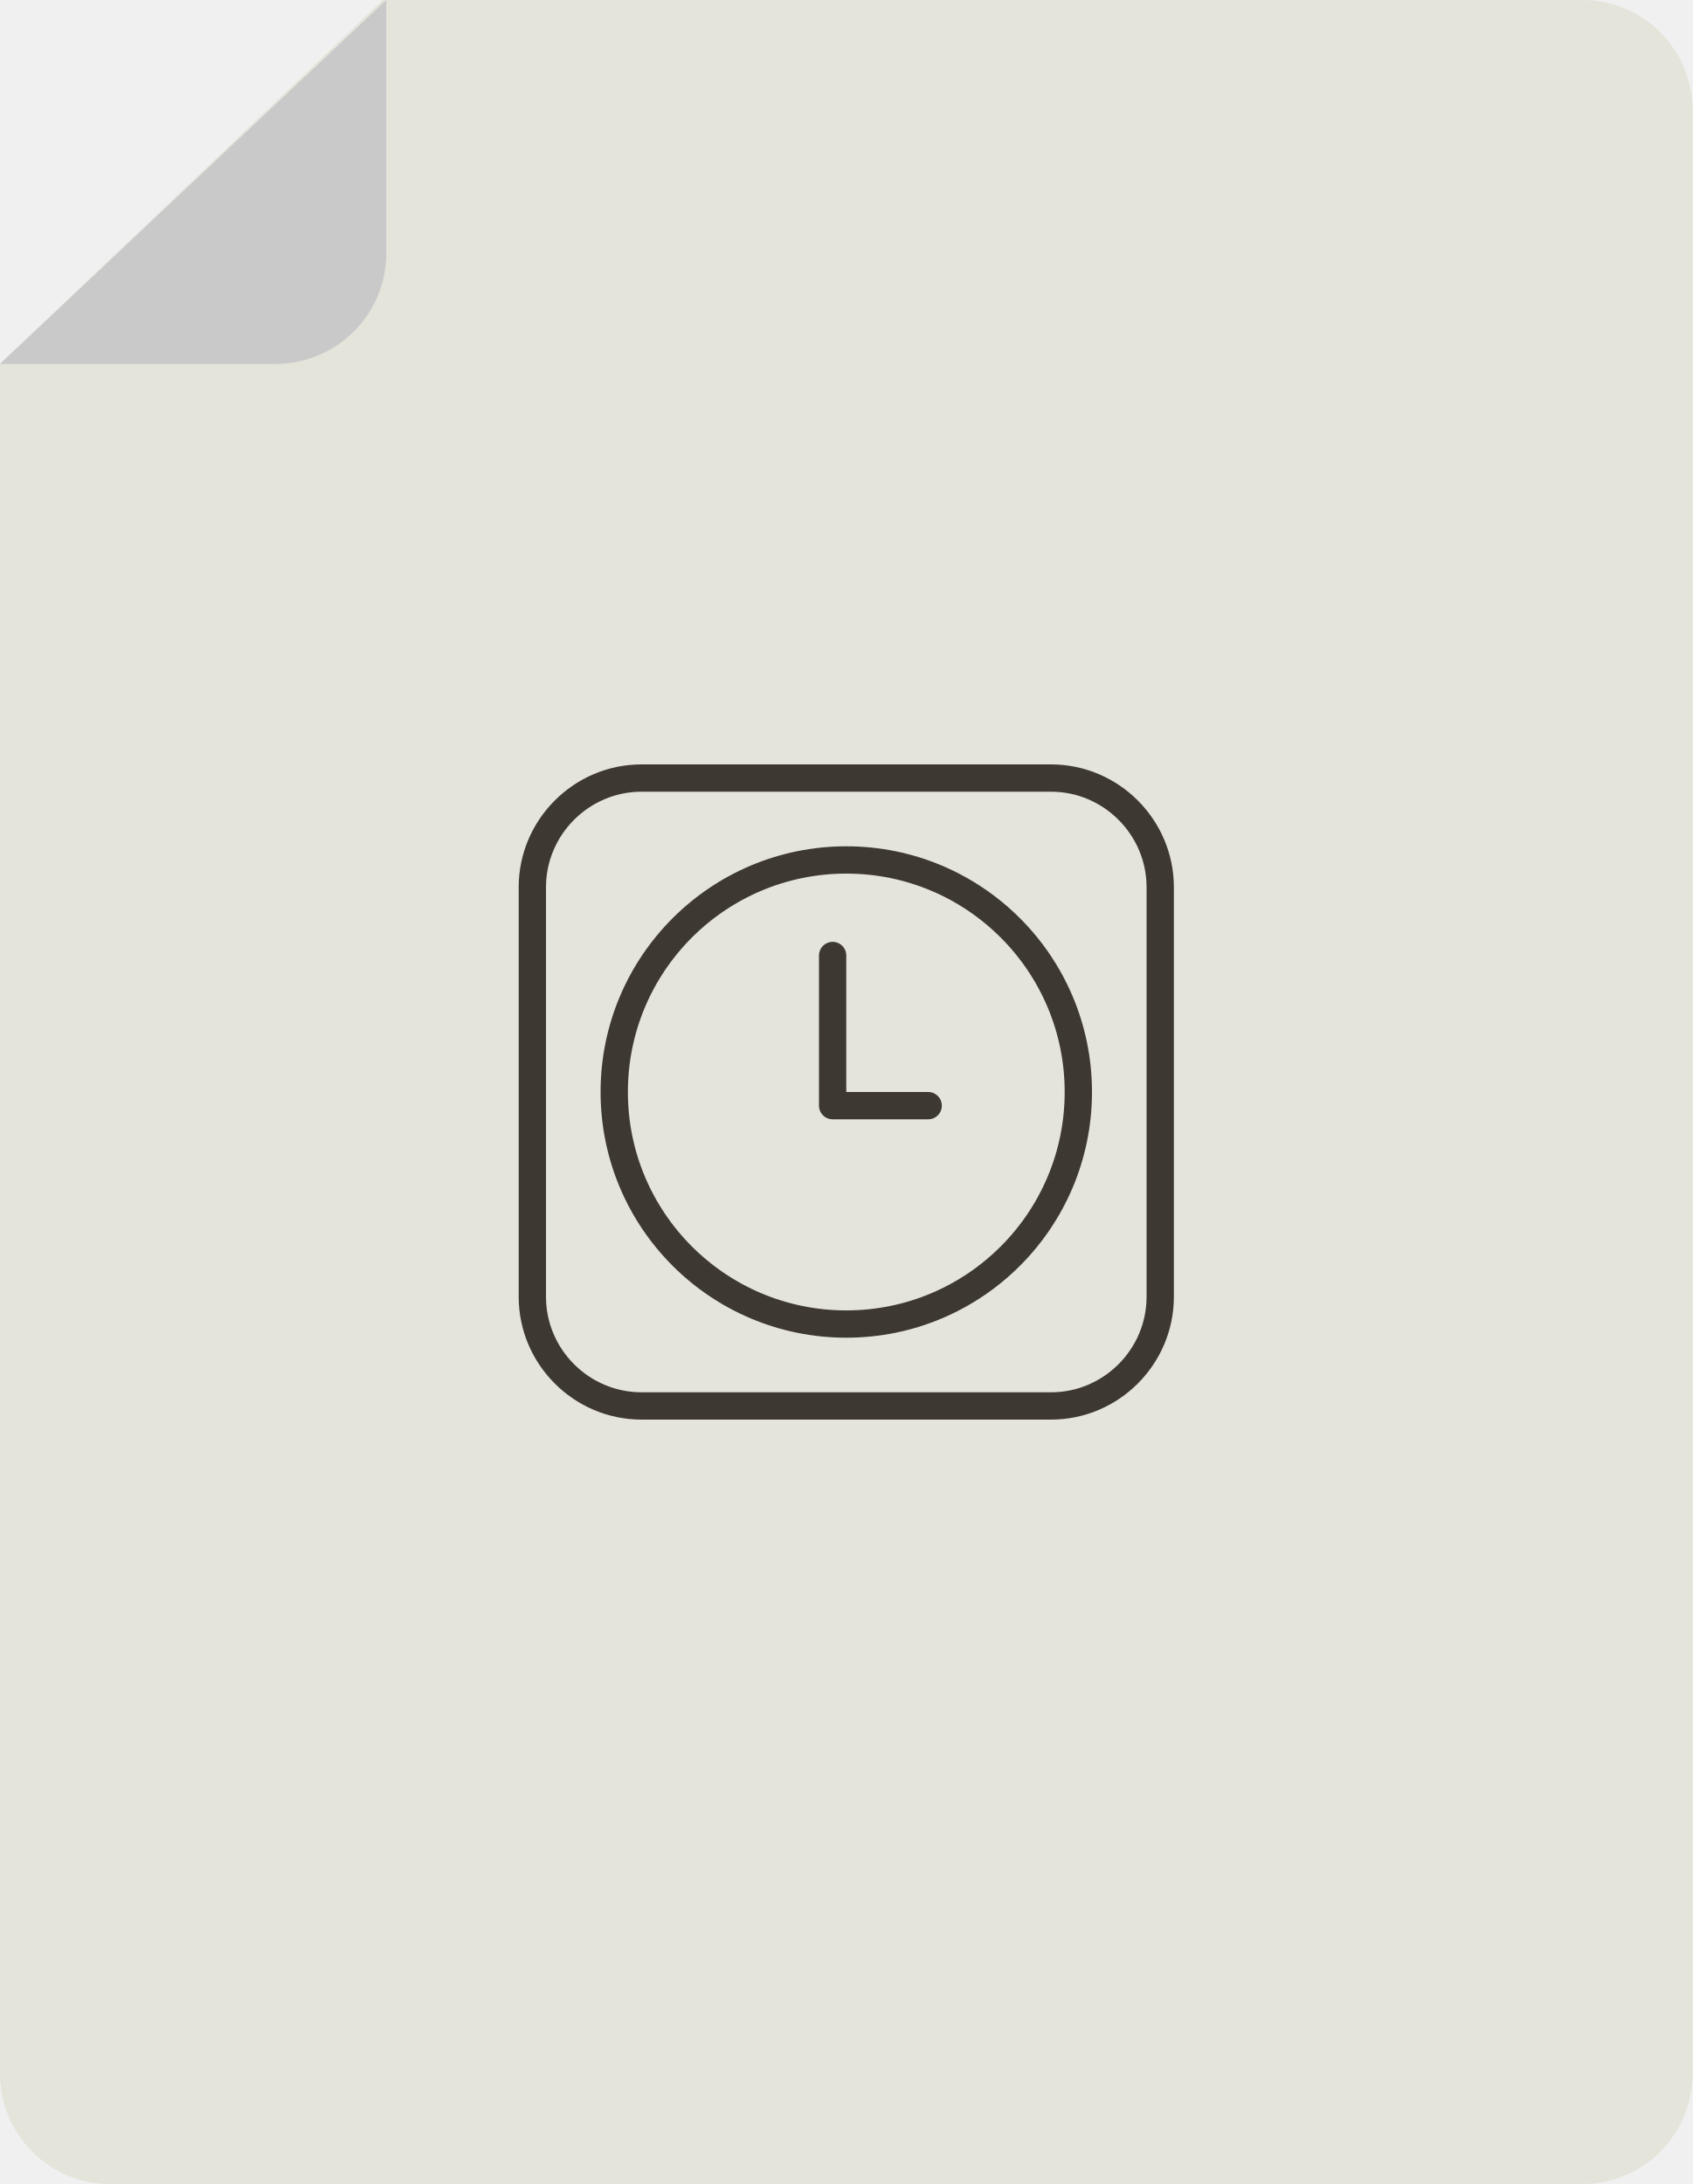
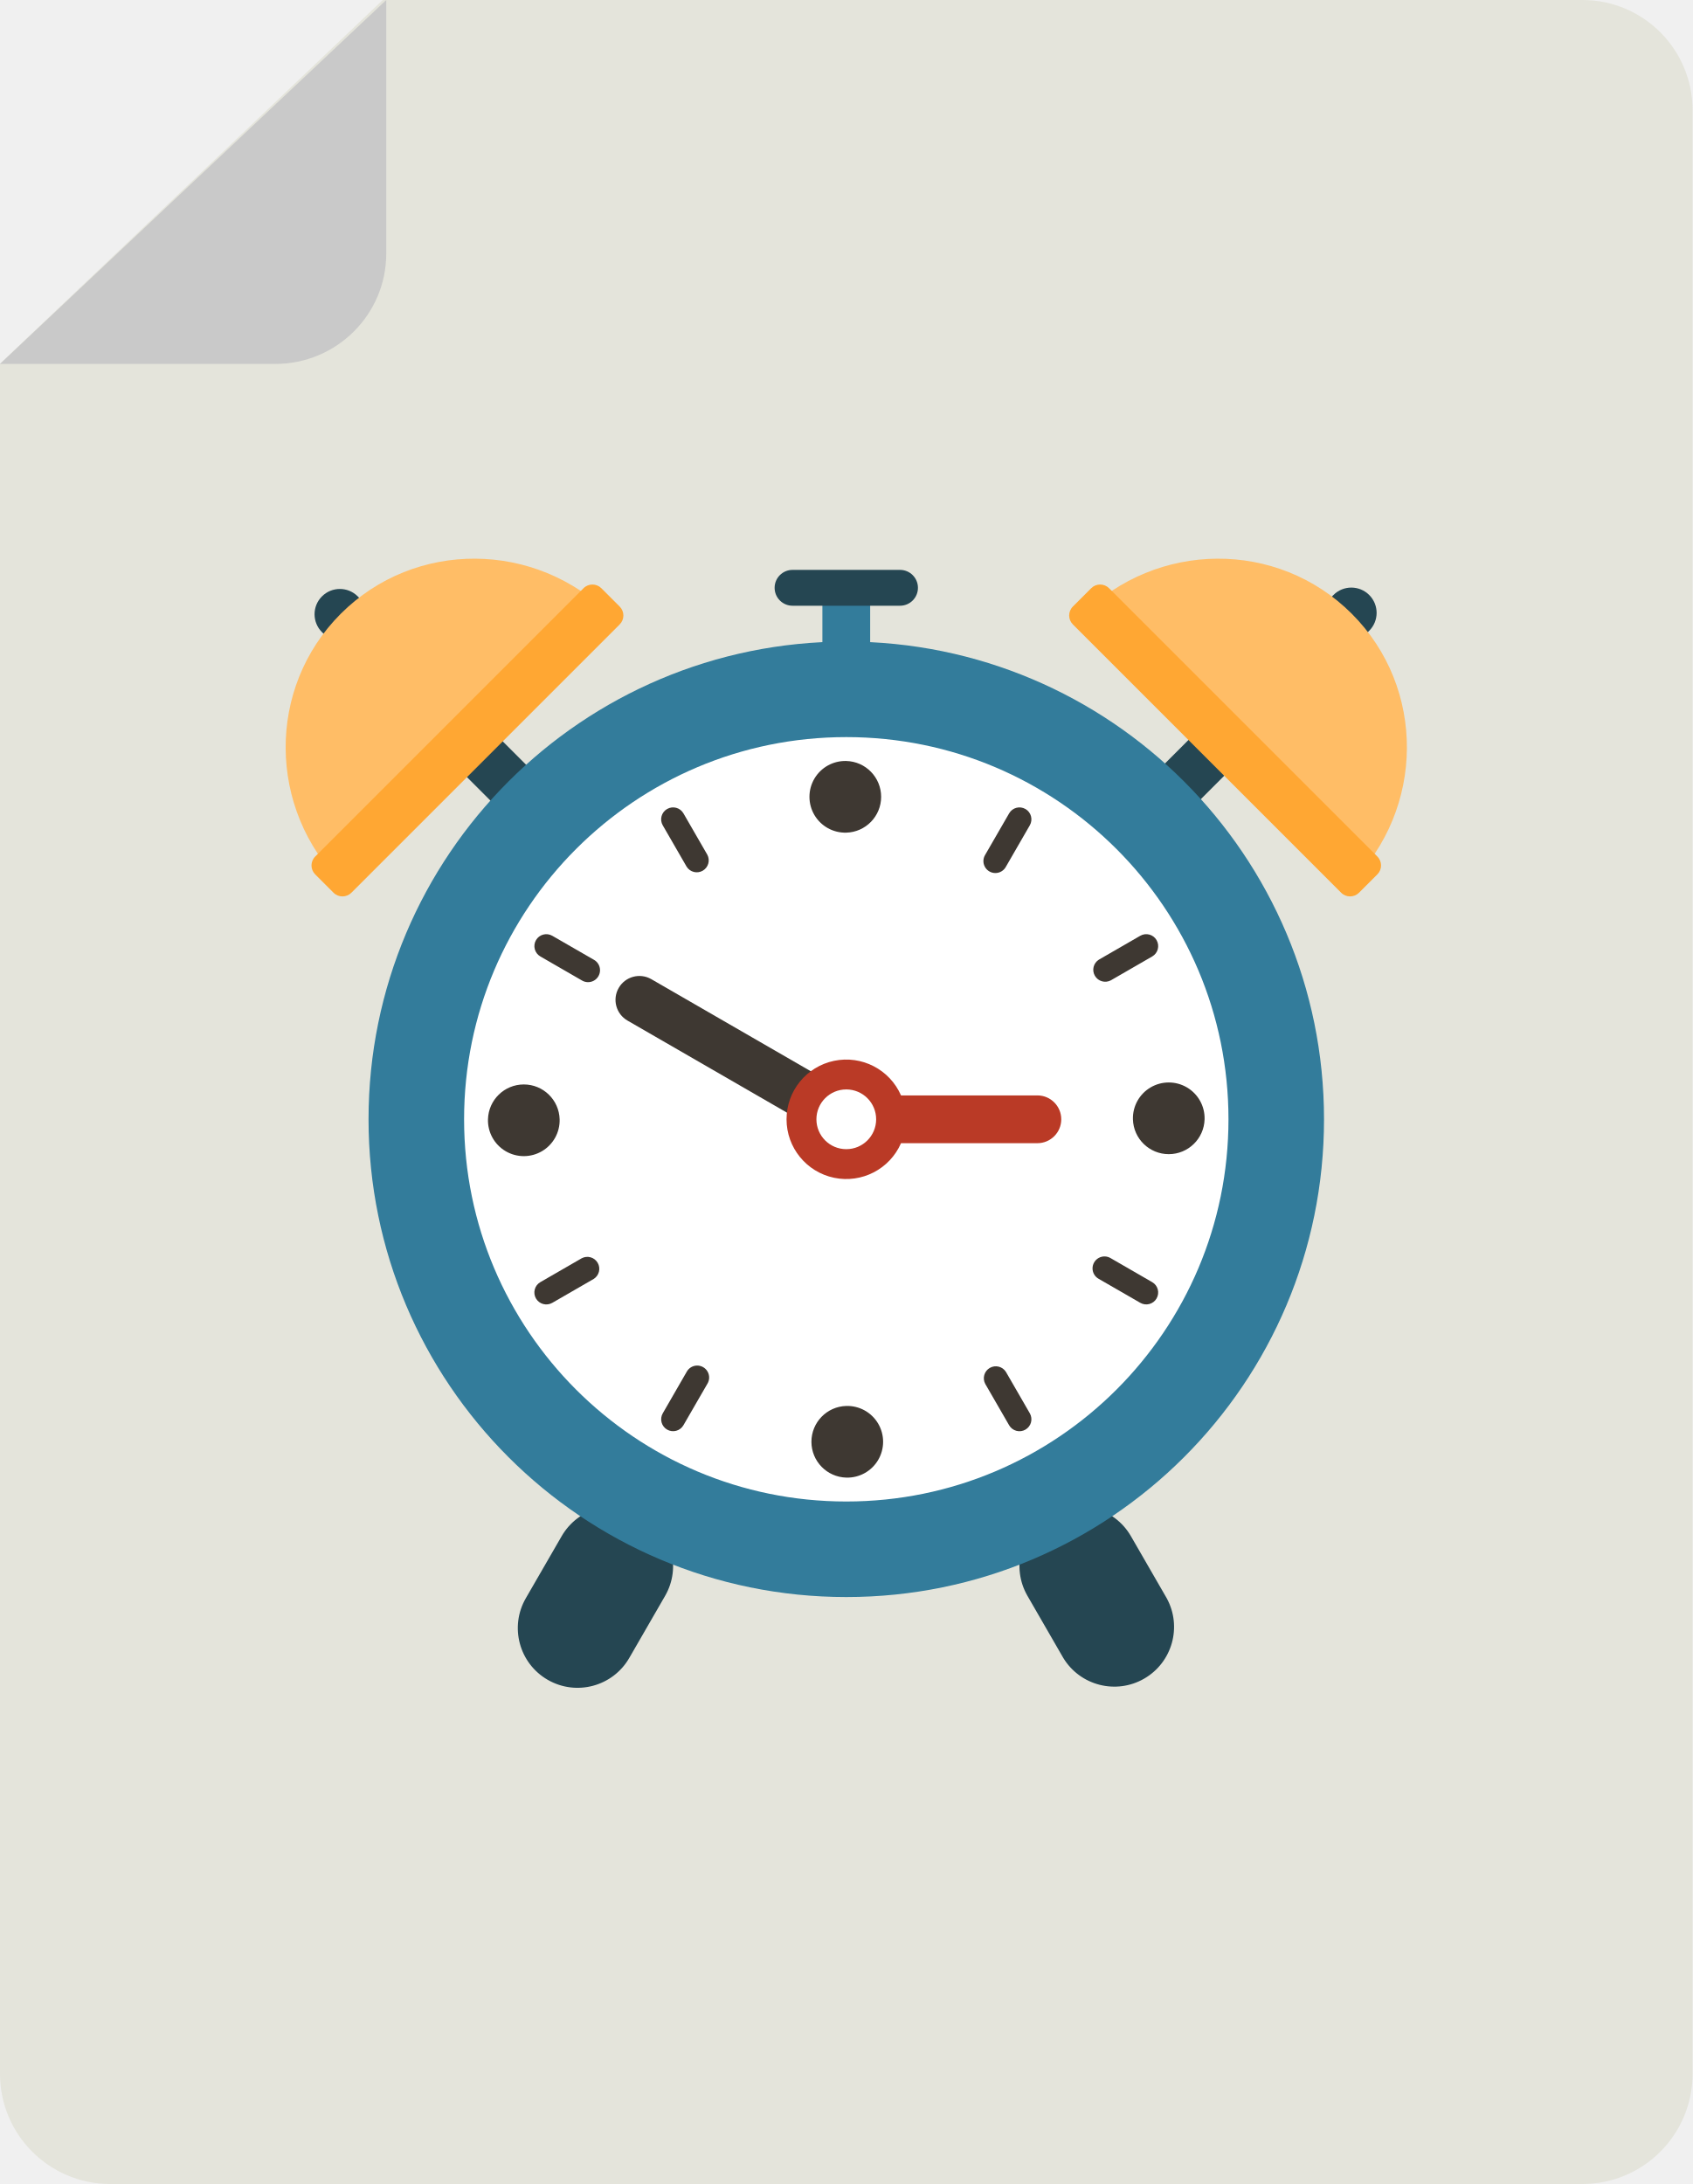
- <svg xmlns="http://www.w3.org/2000/svg" width="62px" height="80px" viewBox="0 0 62 80" version="1.1">
-   <g stroke="none" stroke-width="1" fill="none" fill-rule="evenodd">
-     <path d="M-1.13686838e-13,13.322 L-1.13686838e-13,75.957 C-1.13686838e-13,78.19 1.803,80 4.029,80 L57.973,80 C60.197,80 62,78.19 62,75.957 L62,4.043 C62,1.81 60.197,0 57.973,0 L14.021,0 L-1.13686838e-13,13.322 Z" fill="#E4E4DB" />
-     <path d="M14.149,0 L14.149,9.285 C14.149,11.52 12.329,13.331 10.083,13.331 L0,13.331 L14.149,0 Z" fill="#C9C9C9" />
-     <g transform="translate(19, 28)" stroke="#3E3832" stroke-linejoin="round">
-       <polyline stroke-linecap="round" points="15 12.5 11.5 12.5 11.5 7" />
-       <path d="M23.5,19.5 C23.5,21.7 21.7,23.5 19.5,23.5 L4.5,23.5 C2.3,23.5 0.5,21.7 0.5,19.5 L0.5,4.5 C0.5,2.301 2.3,0.5 4.5,0.5 L19.5,0.5 C21.7,0.5 23.5,2.301 23.5,4.5 L23.5,19.5 L23.5,19.5 Z" />
-       <path d="M20.5,12 C20.5,16.694 16.694,20.5 12,20.5 C7.306,20.5 3.5,16.694 3.5,12 C3.5,7.306 7.306,3.5 12,3.5 C16.694,3.5 20.5,7.306 20.5,12 L20.5,12 Z" />
+ <svg xmlns="http://www.w3.org/2000/svg" width="62" height="80" viewBox="0 0 62 80">
+   <g fill="none" fill-rule="evenodd">
+     <path fill="#E4E4DB" d="M0 13.322v62.635A4.036 4.036 0 0 0 4.029 80h53.944A4.035 4.035 0 0 0 62 75.957V4.043A4.035 4.035 0 0 0 57.973 0H14.021L0 13.322z" />
+     <path fill="#C9C9C9" d="M14.149 0v9.285c0 2.235-1.82 4.046-4.066 4.046H0L14.149 0z" />
+     <g transform="translate(10 20)">
+       <g transform="rotate(-45 7.044 8.22)">
+         <rect width="1.853" height="13.125" x="6.913" fill="#254652" rx=".926" />
+         <path fill="#FFBD66" d="M14.824 7.969c0-3.884-3.111-7.032-6.949-7.032C4.037.938.926 4.085.926 7.97h13.898z" />
+         <rect width="14.824" height="1.875" x=".463" y="6.563" fill="#FFA733" rx=".463" />
+       </g>
+       <g transform="rotate(45 21.831 39.906)">
+         <rect width="1.853" height="13.125" x="6.913" fill="#254652" rx=".926" />
+         <path fill="#FFBD66" d="M14.824 7.969c0-3.884-3.111-7.032-6.949-7.032C4.037.938.926 4.085.926 7.97h13.898z" />
+         <rect width="14.824" height="1.875" x=".463" y="6.563" fill="#FFA733" rx=".463" />
+       </g>
+       <path fill="#254652" d="M28.438 35.469a2.187 2.187 0 0 1 2.988.8l1.312 2.274a2.188 2.188 0 0 1-3.789 2.187l-1.312-2.273a2.188 2.188 0 0 1 .8-2.988zm-14.875 0a2.188 2.188 0 0 1 .8 2.988l-1.312 2.273a2.187 2.187 0 1 1-3.79-2.187l1.313-2.273a2.187 2.187 0 0 1 2.989-.801z" />
+       <circle cx="21" cy="21" r="15.75" fill="#FFF" stroke="#337C9B" stroke-width="3.5" />
+       <rect width="1.75" height="9.625" x="15.957" y="13.781" fill="#3E3832" rx=".875" transform="rotate(-60 16.832 18.594)" />
+       <path fill="#3E3832" d="M27.563 9.633c.209.121.28.389.16.598l-.875 1.516a.438.438 0 1 1-.758-.438l.875-1.515c.12-.21.388-.281.598-.16zm4.804 4.805c.12.209.049.476-.16.597l-1.516.875a.438.438 0 0 1-.438-.758l1.516-.875c.21-.12.477-.049.598.16zm0 13.124a.437.437 0 0 1-.598.16l-1.516-.874a.438.438 0 1 1 .438-.758l1.515.875c.21.12.281.388.16.598zm-4.804 4.805a.437.437 0 0 1-.598-.16l-.875-1.516a.438.438 0 0 1 .758-.438l.875 1.516c.12.21.049.477-.16.598zm-13.125 0a.437.437 0 0 1-.16-.598l.874-1.516a.438.438 0 1 1 .758.438l-.875 1.515a.437.437 0 0 1-.598.16zm-4.805-4.804a.437.437 0 0 1 .16-.598l1.516-.875a.438.438 0 0 1 .438.758l-1.516.875a.438.438 0 0 1-.598-.16zm0-13.125c.121-.21.389-.281.598-.16l1.516.874a.438.438 0 1 1-.438.758l-1.515-.875a.437.437 0 0 1-.16-.598zm4.805-4.805c.209-.12.476-.049.597.16l.875 1.516a.438.438 0 0 1-.758.438l-.875-1.516a.438.438 0 0 1 .16-.598zM21 10.5a1.313 1.313 0 1 1 0-2.625 1.313 1.313 0 0 1 0 2.625zM31.5 21a1.313 1.313 0 1 1 2.625 0 1.313 1.313 0 0 1-2.625 0zM21 31.5a1.313 1.313 0 1 1 0 2.625 1.313 1.313 0 0 1 0-2.625zM10.5 21a1.313 1.313 0 1 1-2.625 0 1.313 1.313 0 0 1 2.625 0z" />
+       <path fill="#BA3A26" d="M23.005 21.875a2.188 2.188 0 1 1 0-1.75H28a.875.875 0 1 1 0 1.75h-4.995z" />
+       <circle cx="21" cy="21" r="1.094" fill="#FFF" />
+       <path fill="#337C9B" d="M20.125 1.75h1.75v2.625h-1.75z" />
+       <rect width="5.25" height="1.313" x="18.375" y=".875" fill="#254652" rx=".656" />
    </g>
  </g>
</svg>
